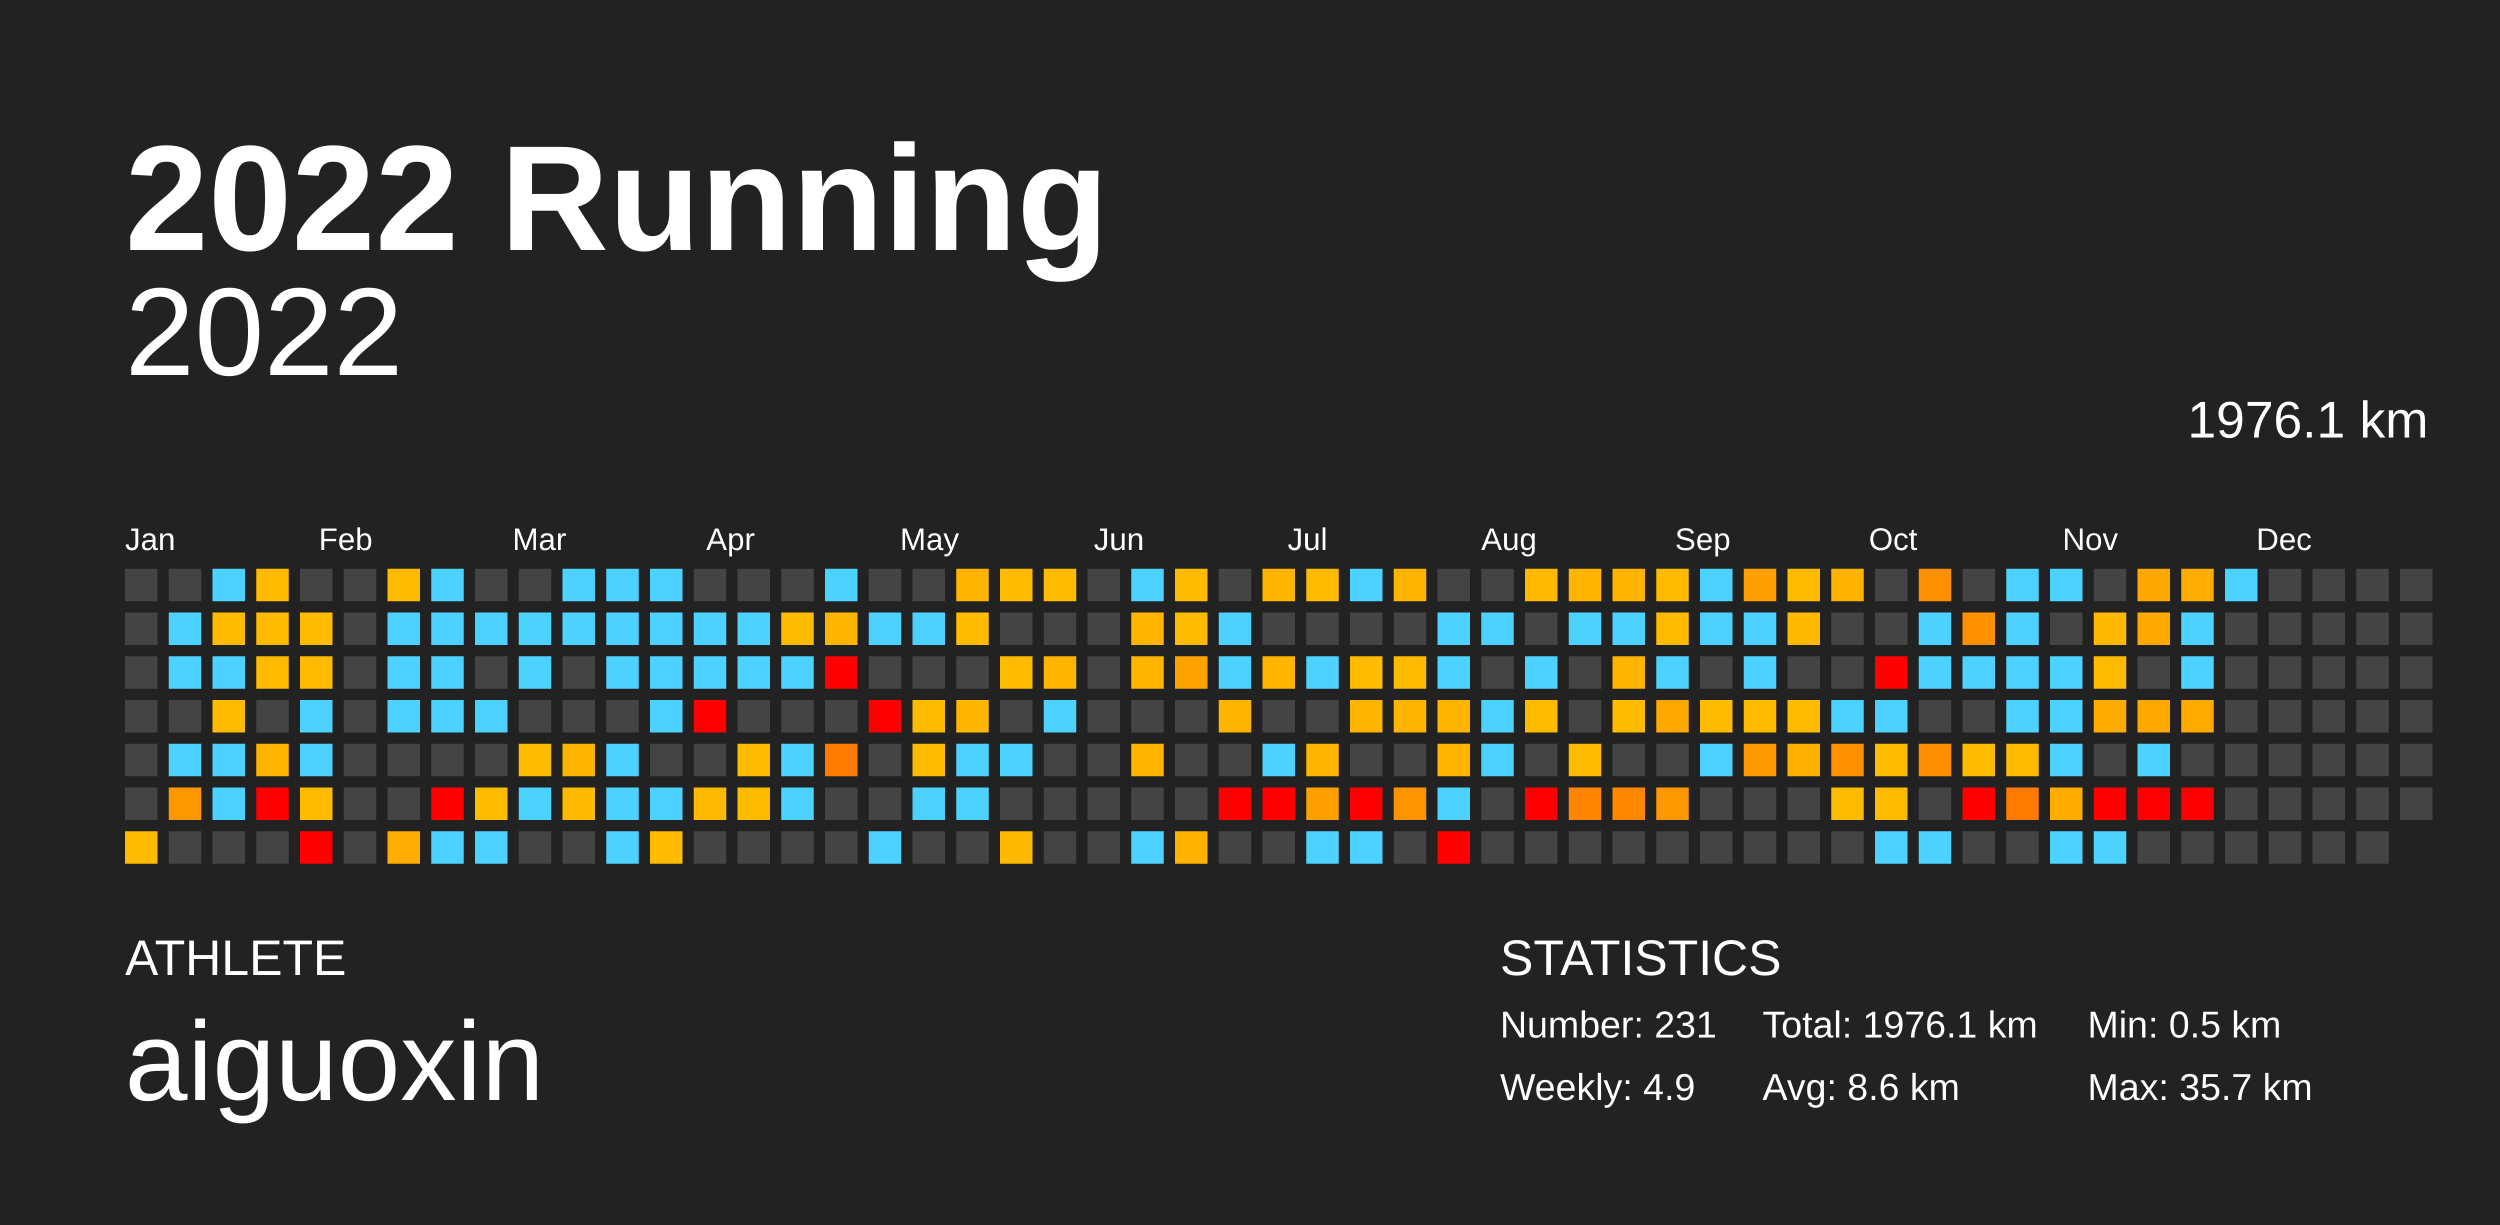
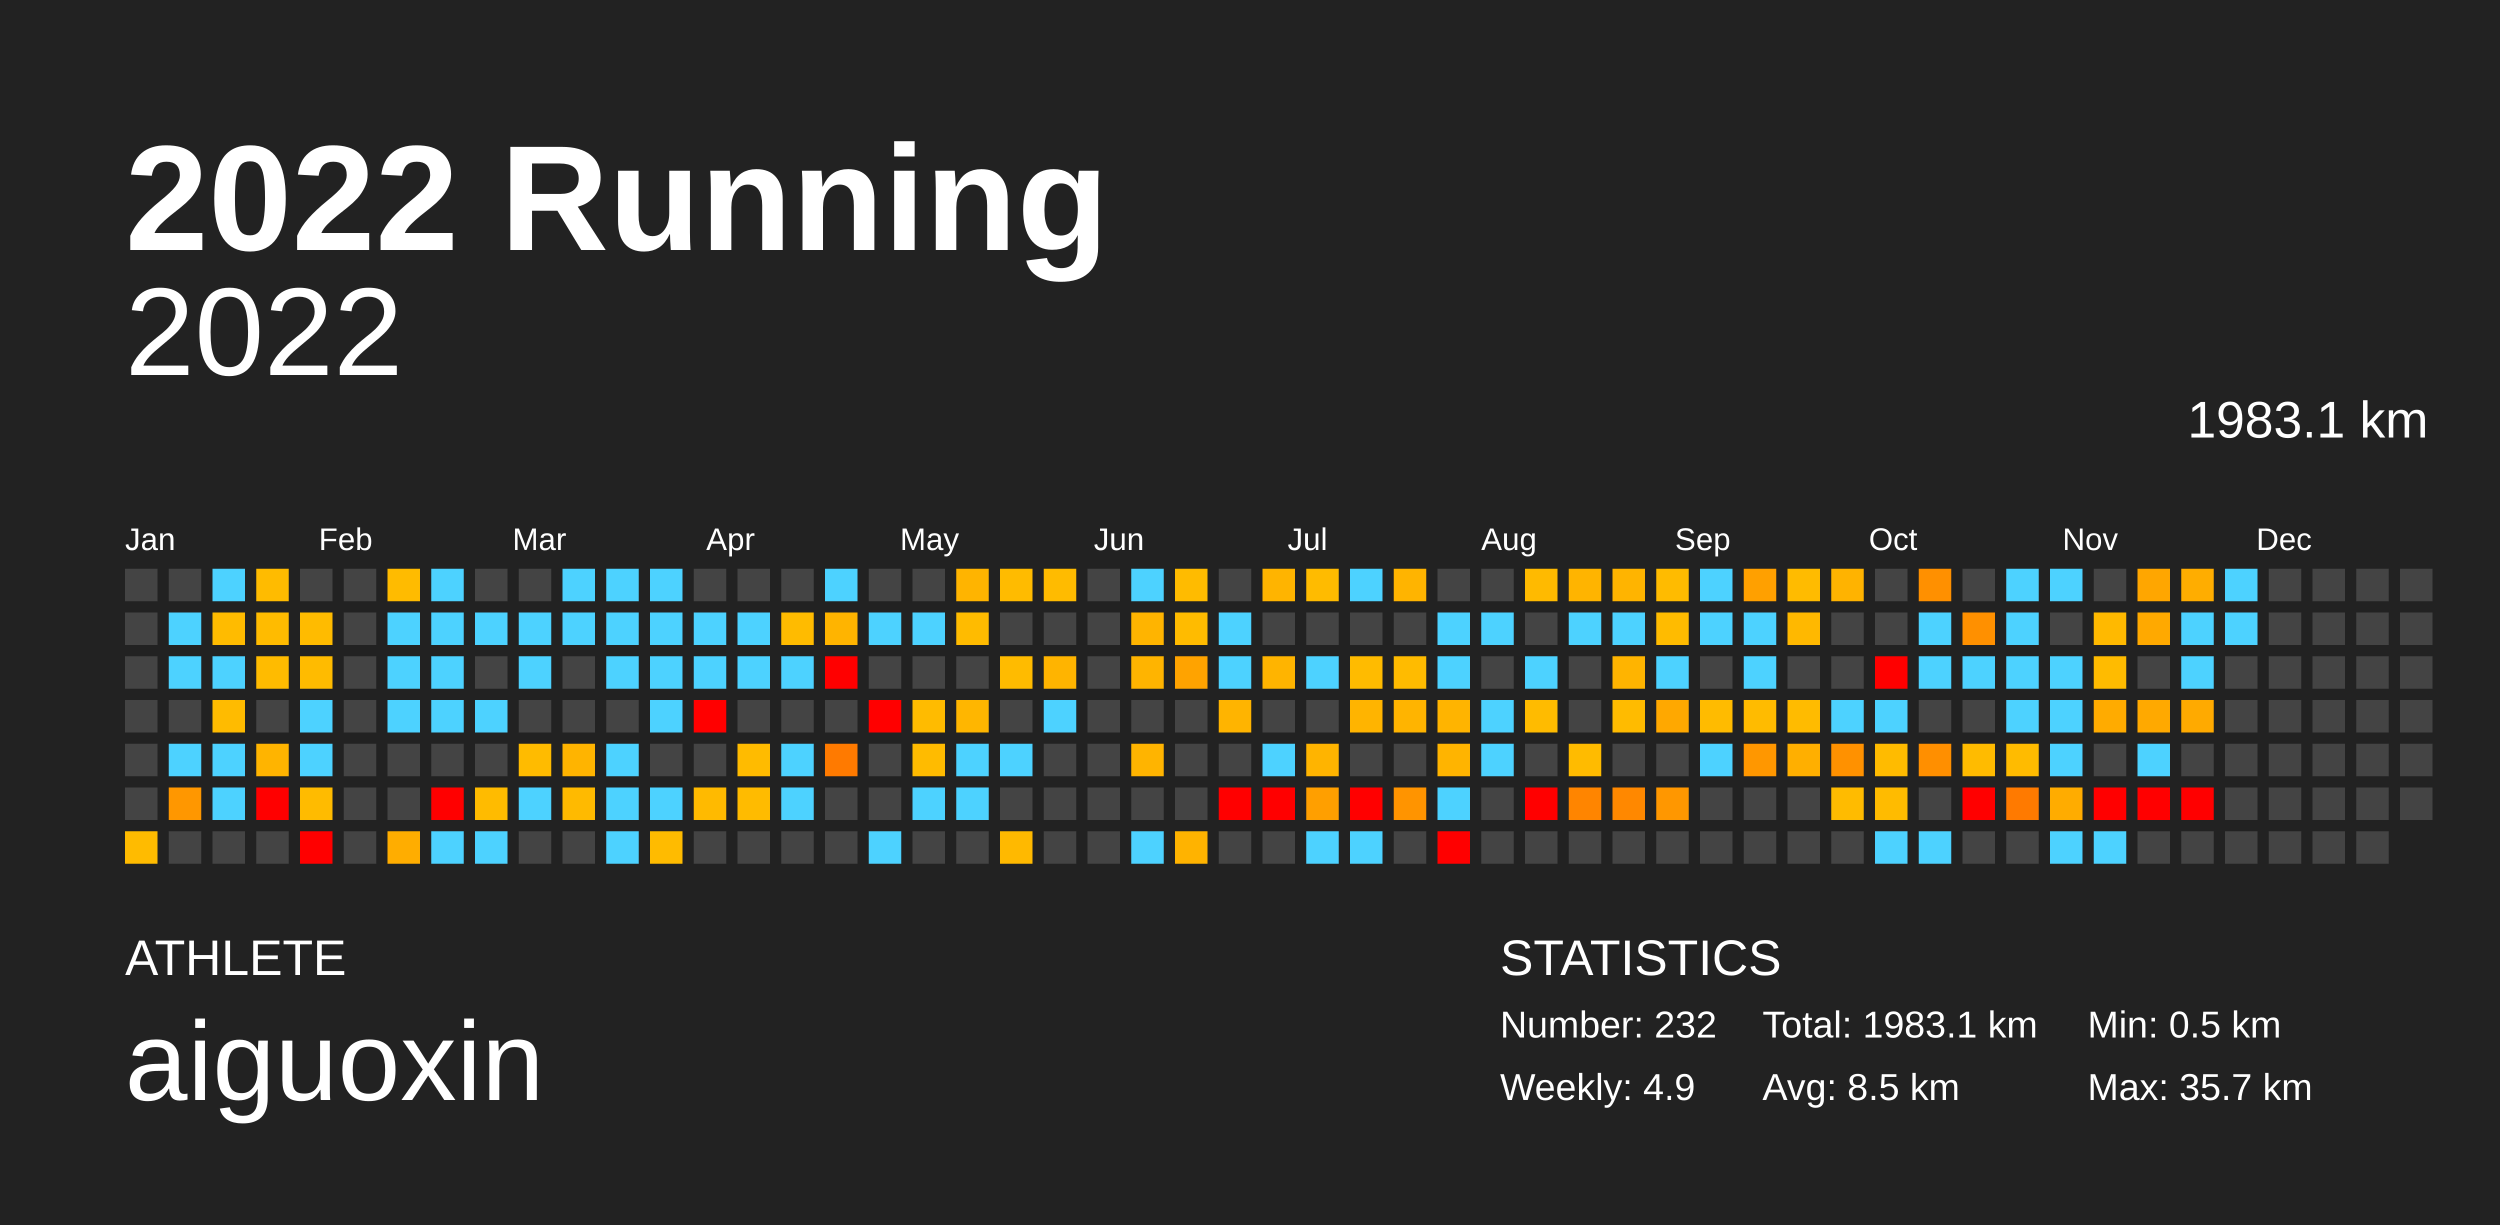
<svg xmlns="http://www.w3.org/2000/svg" baseProfile="full" height="98mm" version="1.1" viewBox="0,0,200,98" width="200mm">
  <defs />
  <rect fill="#222222" height="98" width="200" x="0" y="0" />
  <text fill="#FFFFFF" style="font-size:12px; font-family:Arial; font-weight:bold;" x="10" y="20">2022 Running</text>
  <text fill="#FFFFFF" style="font-size:4px; font-family:Arial" x="10" y="78">ATHLETE</text>
  <text fill="#FFFFFF" style="font-size:9px; font-family:Arial" x="10" y="88">aiguoxin</text>
  <text fill="#FFFFFF" style="font-size:4px; font-family:Arial" x="120" y="78">STATISTICS</text>
-   <text fill="#FFFFFF" style="font-size:3px; font-family:Arial" x="120" y="83">Number: 231</text>
+   <text fill="#FFFFFF" style="font-size:3px; font-family:Arial" x="120" y="83">Number: 232</text>
  <text fill="#FFFFFF" style="font-size:3px; font-family:Arial" x="120" y="88">Weekly: 4.9</text>
-   <text fill="#FFFFFF" style="font-size:3px; font-family:Arial" x="141" y="83">Total: 1976.1 km</text>
-   <text fill="#FFFFFF" style="font-size:3px; font-family:Arial" x="141" y="88">Avg: 8.6 km</text>
+   <text fill="#FFFFFF" style="font-size:3px; font-family:Arial" x="141" y="83">Total: 1983.1 km</text>
+   <text fill="#FFFFFF" style="font-size:3px; font-family:Arial" x="141" y="88">Avg: 8.5 km</text>
  <text fill="#FFFFFF" style="font-size:3px; font-family:Arial" x="167" y="83">Min: 0.5 km</text>
  <text fill="#FFFFFF" style="font-size:3px; font-family:Arial" x="167" y="88">Max: 35.7 km</text>
  <text alignment-baseline="hanging" fill="#FFFFFF" style="font-size:10.0px; font-family:Arial;" x="10" y="30">2022</text>
-   <text alignment-baseline="hanging" fill="#FFFFFF" style="font-size:4.125px; font-family:Arial;" x="175" y="35">1976.1 km</text>
+   <text alignment-baseline="hanging" fill="#FFFFFF" style="font-size:4.125px; font-family:Arial;" x="175" y="35">1983.1 km</text>
  <text fill="#FFFFFF" style="font-size:2.5px; font-family:Arial" x="10.0" y="44">Jan</text>
  <text fill="#FFFFFF" style="font-size:2.5px; font-family:Arial" x="25.5" y="44">Feb</text>
  <text fill="#FFFFFF" style="font-size:2.5px; font-family:Arial" x="41.0" y="44">Mar</text>
  <text fill="#FFFFFF" style="font-size:2.5px; font-family:Arial" x="56.5" y="44">Apr</text>
  <text fill="#FFFFFF" style="font-size:2.5px; font-family:Arial" x="72.0" y="44">May</text>
  <text fill="#FFFFFF" style="font-size:2.5px; font-family:Arial" x="87.5" y="44">Jun</text>
  <text fill="#FFFFFF" style="font-size:2.5px; font-family:Arial" x="103.0" y="44">Jul</text>
  <text fill="#FFFFFF" style="font-size:2.5px; font-family:Arial" x="118.5" y="44">Aug</text>
  <text fill="#FFFFFF" style="font-size:2.5px; font-family:Arial" x="134.0" y="44">Sep</text>
  <text fill="#FFFFFF" style="font-size:2.5px; font-family:Arial" x="149.5" y="44">Oct</text>
  <text fill="#FFFFFF" style="font-size:2.5px; font-family:Arial" x="165.0" y="44">Nov</text>
  <text fill="#FFFFFF" style="font-size:2.5px; font-family:Arial" x="180.5" y="44">Dec</text>
  <rect fill="#444444" height="2.6" width="2.6" x="10.0" y="45.5" />
  <rect fill="#444444" height="2.6" width="2.6" x="10.0" y="49.0" />
  <rect fill="#444444" height="2.6" width="2.6" x="10.0" y="52.5" />
  <rect fill="#444444" height="2.6" width="2.6" x="10.0" y="56.0" />
  <rect fill="#444444" height="2.6" width="2.6" x="10.0" y="59.5" />
  <rect fill="#444444" height="2.6" width="2.6" x="10.0" y="63.0" />
  <rect fill="#ffbb00" height="2.6" width="2.6" x="10.0" y="66.5" />
  <rect fill="#444444" height="2.6" width="2.6" x="13.5" y="45.5" />
  <rect fill="#4dd2ff" height="2.6" width="2.6" x="13.5" y="49.0" />
  <rect fill="#4dd2ff" height="2.6" width="2.6" x="13.5" y="52.5" />
  <rect fill="#444444" height="2.6" width="2.6" x="13.5" y="56.0" />
  <rect fill="#4dd2ff" height="2.6" width="2.6" x="13.5" y="59.5" />
  <rect fill="#ff9700" height="2.6" width="2.6" x="13.5" y="63.0" />
  <rect fill="#444444" height="2.6" width="2.6" x="13.5" y="66.5" />
  <rect fill="#4dd2ff" height="2.6" width="2.6" x="17.0" y="45.5" />
  <rect fill="#ffbb00" height="2.6" width="2.6" x="17.0" y="49.0" />
  <rect fill="#4dd2ff" height="2.6" width="2.6" x="17.0" y="52.5" />
  <rect fill="#ffbb00" height="2.6" width="2.6" x="17.0" y="56.0" />
  <rect fill="#4dd2ff" height="2.6" width="2.6" x="17.0" y="59.5" />
  <rect fill="#4dd2ff" height="2.6" width="2.6" x="17.0" y="63.0" />
  <rect fill="#444444" height="2.6" width="2.6" x="17.0" y="66.5" />
  <rect fill="#ffbb00" height="2.6" width="2.6" x="20.5" y="45.5" />
  <rect fill="#ffbb00" height="2.6" width="2.6" x="20.5" y="49.0" />
  <rect fill="#ffbb00" height="2.6" width="2.6" x="20.5" y="52.5" />
  <rect fill="#444444" height="2.6" width="2.6" x="20.5" y="56.0" />
  <rect fill="#ffb400" height="2.6" width="2.6" x="20.5" y="59.5" />
  <rect fill="red" height="2.6" width="2.6" x="20.5" y="63.0" />
  <rect fill="#444444" height="2.6" width="2.6" x="20.5" y="66.5" />
  <rect fill="#444444" height="2.6" width="2.6" x="24.0" y="45.5" />
  <rect fill="#ffbb00" height="2.6" width="2.6" x="24.0" y="49.0" />
  <rect fill="#ffbb00" height="2.6" width="2.6" x="24.0" y="52.5" />
  <rect fill="#4dd2ff" height="2.6" width="2.6" x="24.0" y="56.0" />
  <rect fill="#4dd2ff" height="2.6" width="2.6" x="24.0" y="59.5" />
  <rect fill="#ffbb00" height="2.6" width="2.6" x="24.0" y="63.0" />
  <rect fill="red" height="2.6" width="2.6" x="24.0" y="66.5" />
  <rect fill="#444444" height="2.6" width="2.6" x="27.5" y="45.5" />
  <rect fill="#444444" height="2.6" width="2.6" x="27.5" y="49.0" />
  <rect fill="#444444" height="2.6" width="2.6" x="27.5" y="52.5" />
  <rect fill="#444444" height="2.6" width="2.6" x="27.5" y="56.0" />
  <rect fill="#444444" height="2.6" width="2.6" x="27.5" y="59.5" />
  <rect fill="#444444" height="2.6" width="2.6" x="27.5" y="63.0" />
  <rect fill="#444444" height="2.6" width="2.6" x="27.5" y="66.5" />
  <rect fill="#ffbb00" height="2.6" width="2.6" x="31.0" y="45.5" />
  <rect fill="#4dd2ff" height="2.6" width="2.6" x="31.0" y="49.0" />
  <rect fill="#4dd2ff" height="2.6" width="2.6" x="31.0" y="52.5" />
  <rect fill="#4dd2ff" height="2.6" width="2.6" x="31.0" y="56.0" />
  <rect fill="#444444" height="2.6" width="2.6" x="31.0" y="59.5" />
  <rect fill="#444444" height="2.6" width="2.6" x="31.0" y="63.0" />
  <rect fill="#ffad00" height="2.6" width="2.6" x="31.0" y="66.5" />
  <rect fill="#4dd2ff" height="2.6" width="2.6" x="34.5" y="45.5" />
  <rect fill="#4dd2ff" height="2.6" width="2.6" x="34.5" y="49.0" />
  <rect fill="#4dd2ff" height="2.6" width="2.6" x="34.5" y="52.5" />
  <rect fill="#4dd2ff" height="2.6" width="2.6" x="34.5" y="56.0" />
  <rect fill="#444444" height="2.6" width="2.6" x="34.5" y="59.5" />
  <rect fill="red" height="2.6" width="2.6" x="34.5" y="63.0" />
  <rect fill="#4dd2ff" height="2.6" width="2.6" x="34.5" y="66.5" />
  <rect fill="#444444" height="2.6" width="2.6" x="38.0" y="45.5" />
  <rect fill="#4dd2ff" height="2.6" width="2.6" x="38.0" y="49.0" />
  <rect fill="#444444" height="2.6" width="2.6" x="38.0" y="52.5" />
  <rect fill="#4dd2ff" height="2.6" width="2.6" x="38.0" y="56.0" />
  <rect fill="#444444" height="2.6" width="2.6" x="38.0" y="59.5" />
  <rect fill="#ffbb00" height="2.6" width="2.6" x="38.0" y="63.0" />
  <rect fill="#4dd2ff" height="2.6" width="2.6" x="38.0" y="66.5" />
  <rect fill="#444444" height="2.6" width="2.6" x="41.5" y="45.5" />
  <rect fill="#4dd2ff" height="2.6" width="2.6" x="41.5" y="49.0" />
  <rect fill="#4dd2ff" height="2.6" width="2.6" x="41.5" y="52.5" />
  <rect fill="#444444" height="2.6" width="2.6" x="41.5" y="56.0" />
  <rect fill="#ffbb00" height="2.6" width="2.6" x="41.5" y="59.5" />
  <rect fill="#4dd2ff" height="2.6" width="2.6" x="41.5" y="63.0" />
  <rect fill="#444444" height="2.6" width="2.6" x="41.5" y="66.5" />
  <rect fill="#4dd2ff" height="2.6" width="2.6" x="45.0" y="45.5" />
  <rect fill="#4dd2ff" height="2.6" width="2.6" x="45.0" y="49.0" />
  <rect fill="#444444" height="2.6" width="2.6" x="45.0" y="52.5" />
  <rect fill="#444444" height="2.6" width="2.6" x="45.0" y="56.0" />
  <rect fill="#ffb400" height="2.6" width="2.6" x="45.0" y="59.5" />
  <rect fill="#ffba00" height="2.6" width="2.6" x="45.0" y="63.0" />
  <rect fill="#444444" height="2.6" width="2.6" x="45.0" y="66.5" />
  <rect fill="#4dd2ff" height="2.6" width="2.6" x="48.5" y="45.5" />
  <rect fill="#4dd2ff" height="2.6" width="2.6" x="48.5" y="49.0" />
  <rect fill="#4dd2ff" height="2.6" width="2.6" x="48.5" y="52.5" />
  <rect fill="#444444" height="2.6" width="2.6" x="48.5" y="56.0" />
  <rect fill="#4dd2ff" height="2.6" width="2.6" x="48.5" y="59.5" />
  <rect fill="#4dd2ff" height="2.6" width="2.6" x="48.5" y="63.0" />
  <rect fill="#4dd2ff" height="2.6" width="2.6" x="48.5" y="66.5" />
  <rect fill="#4dd2ff" height="2.6" width="2.6" x="52.0" y="45.5" />
  <rect fill="#4dd2ff" height="2.6" width="2.6" x="52.0" y="49.0" />
  <rect fill="#4dd2ff" height="2.6" width="2.6" x="52.0" y="52.5" />
  <rect fill="#4dd2ff" height="2.6" width="2.6" x="52.0" y="56.0" />
  <rect fill="#444444" height="2.6" width="2.6" x="52.0" y="59.5" />
  <rect fill="#4dd2ff" height="2.6" width="2.6" x="52.0" y="63.0" />
  <rect fill="#ffbb00" height="2.6" width="2.6" x="52.0" y="66.5" />
  <rect fill="#444444" height="2.6" width="2.6" x="55.5" y="45.5" />
  <rect fill="#4dd2ff" height="2.6" width="2.6" x="55.5" y="49.0" />
  <rect fill="#4dd2ff" height="2.6" width="2.6" x="55.5" y="52.5" />
  <rect fill="red" height="2.6" width="2.6" x="55.5" y="56.0" />
  <rect fill="#444444" height="2.6" width="2.6" x="55.5" y="59.5" />
  <rect fill="#ffba00" height="2.6" width="2.6" x="55.5" y="63.0" />
  <rect fill="#444444" height="2.6" width="2.6" x="55.5" y="66.5" />
  <rect fill="#444444" height="2.6" width="2.6" x="59.0" y="45.5" />
  <rect fill="#4dd2ff" height="2.6" width="2.6" x="59.0" y="49.0" />
  <rect fill="#4dd2ff" height="2.6" width="2.6" x="59.0" y="52.5" />
  <rect fill="#444444" height="2.6" width="2.6" x="59.0" y="56.0" />
  <rect fill="#ffbb00" height="2.6" width="2.6" x="59.0" y="59.5" />
  <rect fill="#ffbb00" height="2.6" width="2.6" x="59.0" y="63.0" />
  <rect fill="#444444" height="2.6" width="2.6" x="59.0" y="66.5" />
  <rect fill="#444444" height="2.6" width="2.6" x="62.5" y="45.5" />
  <rect fill="#ffbb00" height="2.6" width="2.6" x="62.5" y="49.0" />
  <rect fill="#4dd2ff" height="2.6" width="2.6" x="62.5" y="52.5" />
  <rect fill="#444444" height="2.6" width="2.6" x="62.5" y="56.0" />
  <rect fill="#4dd2ff" height="2.6" width="2.6" x="62.5" y="59.5" />
  <rect fill="#4dd2ff" height="2.6" width="2.6" x="62.5" y="63.0" />
  <rect fill="#444444" height="2.6" width="2.6" x="62.5" y="66.5" />
  <rect fill="#4dd2ff" height="2.6" width="2.6" x="66.0" y="45.5" />
  <rect fill="#ffb400" height="2.6" width="2.6" x="66.0" y="49.0" />
  <rect fill="red" height="2.6" width="2.6" x="66.0" y="52.5" />
  <rect fill="#444444" height="2.6" width="2.6" x="66.0" y="56.0" />
  <rect fill="#ff7a00" height="2.6" width="2.6" x="66.0" y="59.5" />
  <rect fill="#444444" height="2.6" width="2.6" x="66.0" y="63.0" />
  <rect fill="#444444" height="2.6" width="2.6" x="66.0" y="66.5" />
  <rect fill="#444444" height="2.6" width="2.6" x="69.5" y="45.5" />
  <rect fill="#4dd2ff" height="2.6" width="2.6" x="69.5" y="49.0" />
  <rect fill="#444444" height="2.6" width="2.6" x="69.5" y="52.5" />
  <rect fill="red" height="2.6" width="2.6" x="69.5" y="56.0" />
  <rect fill="#444444" height="2.6" width="2.6" x="69.5" y="59.5" />
  <rect fill="#444444" height="2.6" width="2.6" x="69.5" y="63.0" />
  <rect fill="#4dd2ff" height="2.6" width="2.6" x="69.5" y="66.5" />
  <rect fill="#444444" height="2.6" width="2.6" x="73.0" y="45.5" />
  <rect fill="#4dd2ff" height="2.6" width="2.6" x="73.0" y="49.0" />
  <rect fill="#444444" height="2.6" width="2.6" x="73.0" y="52.5" />
  <rect fill="#ffbb00" height="2.6" width="2.6" x="73.0" y="56.0" />
  <rect fill="#ffbb00" height="2.6" width="2.6" x="73.0" y="59.5" />
  <rect fill="#4dd2ff" height="2.6" width="2.6" x="73.0" y="63.0" />
  <rect fill="#444444" height="2.6" width="2.6" x="73.0" y="66.5" />
  <rect fill="#ffb400" height="2.6" width="2.6" x="76.5" y="45.5" />
  <rect fill="#ffbb00" height="2.6" width="2.6" x="76.5" y="49.0" />
  <rect fill="#444444" height="2.6" width="2.6" x="76.5" y="52.5" />
  <rect fill="#ffb600" height="2.6" width="2.6" x="76.5" y="56.0" />
  <rect fill="#4dd2ff" height="2.6" width="2.6" x="76.5" y="59.5" />
  <rect fill="#4dd2ff" height="2.6" width="2.6" x="76.5" y="63.0" />
  <rect fill="#444444" height="2.6" width="2.6" x="76.5" y="66.5" />
  <rect fill="#ffbb00" height="2.6" width="2.6" x="80.0" y="45.5" />
  <rect fill="#444444" height="2.6" width="2.6" x="80.0" y="49.0" />
  <rect fill="#ffbb00" height="2.6" width="2.6" x="80.0" y="52.5" />
  <rect fill="#444444" height="2.6" width="2.6" x="80.0" y="56.0" />
  <rect fill="#4dd2ff" height="2.6" width="2.6" x="80.0" y="59.5" />
  <rect fill="#444444" height="2.6" width="2.6" x="80.0" y="63.0" />
  <rect fill="#ffb900" height="2.6" width="2.6" x="80.0" y="66.5" />
  <rect fill="#ffbb00" height="2.6" width="2.6" x="83.5" y="45.5" />
  <rect fill="#444444" height="2.6" width="2.6" x="83.5" y="49.0" />
  <rect fill="#ffb400" height="2.6" width="2.6" x="83.5" y="52.5" />
  <rect fill="#4dd2ff" height="2.6" width="2.6" x="83.5" y="56.0" />
  <rect fill="#444444" height="2.6" width="2.6" x="83.5" y="59.5" />
  <rect fill="#444444" height="2.6" width="2.6" x="83.5" y="63.0" />
  <rect fill="#444444" height="2.6" width="2.6" x="83.5" y="66.5" />
  <rect fill="#444444" height="2.6" width="2.6" x="87.0" y="45.5" />
  <rect fill="#444444" height="2.6" width="2.6" x="87.0" y="49.0" />
  <rect fill="#444444" height="2.6" width="2.6" x="87.0" y="52.5" />
  <rect fill="#444444" height="2.6" width="2.6" x="87.0" y="56.0" />
  <rect fill="#444444" height="2.6" width="2.6" x="87.0" y="59.5" />
  <rect fill="#444444" height="2.6" width="2.6" x="87.0" y="63.0" />
  <rect fill="#444444" height="2.6" width="2.6" x="87.0" y="66.5" />
  <rect fill="#4dd2ff" height="2.6" width="2.6" x="90.5" y="45.5" />
  <rect fill="#ffb400" height="2.6" width="2.6" x="90.5" y="49.0" />
  <rect fill="#ffb400" height="2.6" width="2.6" x="90.5" y="52.5" />
  <rect fill="#444444" height="2.6" width="2.6" x="90.5" y="56.0" />
  <rect fill="#ffb400" height="2.6" width="2.6" x="90.5" y="59.5" />
  <rect fill="#444444" height="2.6" width="2.6" x="90.5" y="63.0" />
  <rect fill="#4dd2ff" height="2.6" width="2.6" x="90.5" y="66.5" />
  <rect fill="#ffbb00" height="2.6" width="2.6" x="94.0" y="45.5" />
  <rect fill="#ffbb00" height="2.6" width="2.6" x="94.0" y="49.0" />
  <rect fill="#ffa300" height="2.6" width="2.6" x="94.0" y="52.5" />
  <rect fill="#444444" height="2.6" width="2.6" x="94.0" y="56.0" />
  <rect fill="#444444" height="2.6" width="2.6" x="94.0" y="59.5" />
  <rect fill="#444444" height="2.6" width="2.6" x="94.0" y="63.0" />
  <rect fill="#ffb300" height="2.6" width="2.6" x="94.0" y="66.5" />
  <rect fill="#444444" height="2.6" width="2.6" x="97.5" y="45.5" />
  <rect fill="#4dd2ff" height="2.6" width="2.6" x="97.5" y="49.0" />
  <rect fill="#4dd2ff" height="2.6" width="2.6" x="97.5" y="52.5" />
  <rect fill="#ffb400" height="2.6" width="2.6" x="97.5" y="56.0" />
  <rect fill="#444444" height="2.6" width="2.6" x="97.5" y="59.5" />
  <rect fill="red" height="2.6" width="2.6" x="97.5" y="63.0" />
  <rect fill="#444444" height="2.6" width="2.6" x="97.5" y="66.5" />
  <rect fill="#ffb400" height="2.6" width="2.6" x="101.0" y="45.5" />
  <rect fill="#444444" height="2.6" width="2.6" x="101.0" y="49.0" />
  <rect fill="#ffb400" height="2.6" width="2.6" x="101.0" y="52.5" />
  <rect fill="#444444" height="2.6" width="2.6" x="101.0" y="56.0" />
  <rect fill="#4dd2ff" height="2.6" width="2.6" x="101.0" y="59.5" />
  <rect fill="red" height="2.6" width="2.6" x="101.0" y="63.0" />
  <rect fill="#444444" height="2.6" width="2.6" x="101.0" y="66.5" />
  <rect fill="#ffbb00" height="2.6" width="2.6" x="104.5" y="45.5" />
  <rect fill="#444444" height="2.6" width="2.6" x="104.5" y="49.0" />
  <rect fill="#4dd2ff" height="2.6" width="2.6" x="104.5" y="52.5" />
  <rect fill="#444444" height="2.6" width="2.6" x="104.5" y="56.0" />
  <rect fill="#ffb400" height="2.6" width="2.6" x="104.5" y="59.5" />
  <rect fill="#ff9f00" height="2.6" width="2.6" x="104.5" y="63.0" />
  <rect fill="#4dd2ff" height="2.6" width="2.6" x="104.5" y="66.5" />
  <rect fill="#4dd2ff" height="2.6" width="2.6" x="108.0" y="45.5" />
  <rect fill="#444444" height="2.6" width="2.6" x="108.0" y="49.0" />
  <rect fill="#ffbb00" height="2.6" width="2.6" x="108.0" y="52.5" />
  <rect fill="#ffb400" height="2.6" width="2.6" x="108.0" y="56.0" />
  <rect fill="#444444" height="2.6" width="2.6" x="108.0" y="59.5" />
  <rect fill="red" height="2.6" width="2.6" x="108.0" y="63.0" />
  <rect fill="#4dd2ff" height="2.6" width="2.6" x="108.0" y="66.5" />
  <rect fill="#ffb400" height="2.6" width="2.6" x="111.5" y="45.5" />
  <rect fill="#444444" height="2.6" width="2.6" x="111.5" y="49.0" />
  <rect fill="#ffbb00" height="2.6" width="2.6" x="111.5" y="52.5" />
  <rect fill="#ffb400" height="2.6" width="2.6" x="111.5" y="56.0" />
  <rect fill="#444444" height="2.6" width="2.6" x="111.5" y="59.5" />
  <rect fill="#ff9400" height="2.6" width="2.6" x="111.5" y="63.0" />
  <rect fill="#444444" height="2.6" width="2.6" x="111.5" y="66.5" />
  <rect fill="#444444" height="2.6" width="2.6" x="115.0" y="45.5" />
  <rect fill="#4dd2ff" height="2.6" width="2.6" x="115.0" y="49.0" />
  <rect fill="#4dd2ff" height="2.6" width="2.6" x="115.0" y="52.5" />
  <rect fill="#ffb400" height="2.6" width="2.6" x="115.0" y="56.0" />
  <rect fill="#ffb400" height="2.6" width="2.6" x="115.0" y="59.5" />
  <rect fill="#4dd2ff" height="2.6" width="2.6" x="115.0" y="63.0" />
  <rect fill="red" height="2.6" width="2.6" x="115.0" y="66.5" />
  <rect fill="#444444" height="2.6" width="2.6" x="118.5" y="45.5" />
  <rect fill="#4dd2ff" height="2.6" width="2.6" x="118.5" y="49.0" />
  <rect fill="#444444" height="2.6" width="2.6" x="118.5" y="52.5" />
  <rect fill="#4dd2ff" height="2.6" width="2.6" x="118.5" y="56.0" />
  <rect fill="#4dd2ff" height="2.6" width="2.6" x="118.5" y="59.5" />
  <rect fill="#444444" height="2.6" width="2.6" x="118.5" y="63.0" />
  <rect fill="#444444" height="2.6" width="2.6" x="118.5" y="66.5" />
  <rect fill="#ffba00" height="2.6" width="2.6" x="122.0" y="45.5" />
  <rect fill="#444444" height="2.6" width="2.6" x="122.0" y="49.0" />
  <rect fill="#4dd2ff" height="2.6" width="2.6" x="122.0" y="52.5" />
  <rect fill="#ffbb00" height="2.6" width="2.6" x="122.0" y="56.0" />
  <rect fill="#444444" height="2.6" width="2.6" x="122.0" y="59.5" />
  <rect fill="red" height="2.6" width="2.6" x="122.0" y="63.0" />
  <rect fill="#444444" height="2.6" width="2.6" x="122.0" y="66.5" />
  <rect fill="#ffb400" height="2.6" width="2.6" x="125.5" y="45.5" />
  <rect fill="#4dd2ff" height="2.6" width="2.6" x="125.5" y="49.0" />
  <rect fill="#444444" height="2.6" width="2.6" x="125.5" y="52.5" />
  <rect fill="#444444" height="2.6" width="2.6" x="125.5" y="56.0" />
  <rect fill="#ffbb00" height="2.6" width="2.6" x="125.5" y="59.5" />
  <rect fill="#ff8500" height="2.6" width="2.6" x="125.5" y="63.0" />
  <rect fill="#444444" height="2.6" width="2.6" x="125.5" y="66.5" />
  <rect fill="#ffb400" height="2.6" width="2.6" x="129.0" y="45.5" />
  <rect fill="#4dd2ff" height="2.6" width="2.6" x="129.0" y="49.0" />
  <rect fill="#ffb400" height="2.6" width="2.6" x="129.0" y="52.5" />
  <rect fill="#ffbb00" height="2.6" width="2.6" x="129.0" y="56.0" />
  <rect fill="#444444" height="2.6" width="2.6" x="129.0" y="59.5" />
  <rect fill="#ff8800" height="2.6" width="2.6" x="129.0" y="63.0" />
  <rect fill="#444444" height="2.6" width="2.6" x="129.0" y="66.5" />
  <rect fill="#ffbb00" height="2.6" width="2.6" x="132.5" y="45.5" />
  <rect fill="#ffbb00" height="2.6" width="2.6" x="132.5" y="49.0" />
  <rect fill="#4dd2ff" height="2.6" width="2.6" x="132.5" y="52.5" />
  <rect fill="#ffa800" height="2.6" width="2.6" x="132.5" y="56.0" />
  <rect fill="#444444" height="2.6" width="2.6" x="132.5" y="59.5" />
  <rect fill="#ff9700" height="2.6" width="2.6" x="132.5" y="63.0" />
  <rect fill="#444444" height="2.6" width="2.6" x="132.5" y="66.5" />
  <rect fill="#4dd2ff" height="2.6" width="2.6" x="136.0" y="45.5" />
  <rect fill="#4dd2ff" height="2.6" width="2.6" x="136.0" y="49.0" />
  <rect fill="#444444" height="2.6" width="2.6" x="136.0" y="52.5" />
  <rect fill="#ffbb00" height="2.6" width="2.6" x="136.0" y="56.0" />
  <rect fill="#4dd2ff" height="2.6" width="2.6" x="136.0" y="59.5" />
  <rect fill="#444444" height="2.6" width="2.6" x="136.0" y="63.0" />
  <rect fill="#444444" height="2.6" width="2.6" x="136.0" y="66.5" />
  <rect fill="#ffa000" height="2.6" width="2.6" x="139.5" y="45.5" />
  <rect fill="#4dd2ff" height="2.6" width="2.6" x="139.5" y="49.0" />
  <rect fill="#4dd2ff" height="2.6" width="2.6" x="139.5" y="52.5" />
  <rect fill="#ffbb00" height="2.6" width="2.6" x="139.5" y="56.0" />
  <rect fill="#ff9700" height="2.6" width="2.6" x="139.5" y="59.5" />
  <rect fill="#444444" height="2.6" width="2.6" x="139.5" y="63.0" />
  <rect fill="#444444" height="2.6" width="2.6" x="139.5" y="66.5" />
  <rect fill="#ffbb00" height="2.6" width="2.6" x="143.0" y="45.5" />
  <rect fill="#ffb800" height="2.6" width="2.6" x="143.0" y="49.0" />
  <rect fill="#444444" height="2.6" width="2.6" x="143.0" y="52.5" />
  <rect fill="#ffbb00" height="2.6" width="2.6" x="143.0" y="56.0" />
  <rect fill="#ffaf00" height="2.6" width="2.6" x="143.0" y="59.5" />
  <rect fill="#444444" height="2.6" width="2.6" x="143.0" y="63.0" />
  <rect fill="#444444" height="2.6" width="2.6" x="143.0" y="66.5" />
  <rect fill="#ffb300" height="2.6" width="2.6" x="146.5" y="45.5" />
  <rect fill="#444444" height="2.6" width="2.6" x="146.5" y="49.0" />
  <rect fill="#444444" height="2.6" width="2.6" x="146.5" y="52.5" />
  <rect fill="#4dd2ff" height="2.6" width="2.6" x="146.5" y="56.0" />
  <rect fill="#ff9100" height="2.6" width="2.6" x="146.5" y="59.5" />
  <rect fill="#ffbb00" height="2.6" width="2.6" x="146.5" y="63.0" />
  <rect fill="#444444" height="2.6" width="2.6" x="146.5" y="66.5" />
  <rect fill="#444444" height="2.6" width="2.6" x="150.0" y="45.5" />
  <rect fill="#444444" height="2.6" width="2.6" x="150.0" y="49.0" />
  <rect fill="red" height="2.6" width="2.6" x="150.0" y="52.5" />
  <rect fill="#4dd2ff" height="2.6" width="2.6" x="150.0" y="56.0" />
  <rect fill="#ffbb00" height="2.6" width="2.6" x="150.0" y="59.5" />
  <rect fill="#ffbb00" height="2.6" width="2.6" x="150.0" y="63.0" />
  <rect fill="#4dd2ff" height="2.6" width="2.6" x="150.0" y="66.5" />
  <rect fill="#ff9000" height="2.6" width="2.6" x="153.5" y="45.5" />
  <rect fill="#4dd2ff" height="2.6" width="2.6" x="153.5" y="49.0" />
  <rect fill="#4dd2ff" height="2.6" width="2.6" x="153.5" y="52.5" />
  <rect fill="#444444" height="2.6" width="2.6" x="153.5" y="56.0" />
  <rect fill="#ff8f00" height="2.6" width="2.6" x="153.5" y="59.5" />
  <rect fill="#444444" height="2.6" width="2.6" x="153.5" y="63.0" />
  <rect fill="#4dd2ff" height="2.6" width="2.6" x="153.5" y="66.5" />
  <rect fill="#444444" height="2.6" width="2.6" x="157.0" y="45.5" />
  <rect fill="#ff9000" height="2.6" width="2.6" x="157.0" y="49.0" />
  <rect fill="#4dd2ff" height="2.6" width="2.6" x="157.0" y="52.5" />
  <rect fill="#444444" height="2.6" width="2.6" x="157.0" y="56.0" />
  <rect fill="#ffbb00" height="2.6" width="2.6" x="157.0" y="59.5" />
  <rect fill="red" height="2.6" width="2.6" x="157.0" y="63.0" />
  <rect fill="#444444" height="2.6" width="2.6" x="157.0" y="66.5" />
  <rect fill="#4dd2ff" height="2.6" width="2.6" x="160.5" y="45.5" />
  <rect fill="#4dd2ff" height="2.6" width="2.6" x="160.5" y="49.0" />
  <rect fill="#4dd2ff" height="2.6" width="2.6" x="160.5" y="52.5" />
  <rect fill="#4dd2ff" height="2.6" width="2.6" x="160.5" y="56.0" />
  <rect fill="#ffbb00" height="2.6" width="2.6" x="160.5" y="59.5" />
  <rect fill="#ff7a00" height="2.6" width="2.6" x="160.5" y="63.0" />
  <rect fill="#444444" height="2.6" width="2.6" x="160.5" y="66.5" />
  <rect fill="#4dd2ff" height="2.6" width="2.6" x="164.0" y="45.5" />
  <rect fill="#444444" height="2.6" width="2.6" x="164.0" y="49.0" />
  <rect fill="#4dd2ff" height="2.6" width="2.6" x="164.0" y="52.5" />
  <rect fill="#4dd2ff" height="2.6" width="2.6" x="164.0" y="56.0" />
  <rect fill="#4dd2ff" height="2.6" width="2.6" x="164.0" y="59.5" />
  <rect fill="#ffac00" height="2.6" width="2.6" x="164.0" y="63.0" />
  <rect fill="#4dd2ff" height="2.6" width="2.6" x="164.0" y="66.5" />
  <rect fill="#444444" height="2.6" width="2.6" x="167.5" y="45.5" />
  <rect fill="#ffb900" height="2.6" width="2.6" x="167.5" y="49.0" />
  <rect fill="#ffbb00" height="2.6" width="2.6" x="167.5" y="52.5" />
  <rect fill="#ffab00" height="2.6" width="2.6" x="167.5" y="56.0" />
  <rect fill="#444444" height="2.6" width="2.6" x="167.5" y="59.5" />
  <rect fill="red" height="2.6" width="2.6" x="167.5" y="63.0" />
  <rect fill="#4dd2ff" height="2.6" width="2.6" x="167.5" y="66.5" />
  <rect fill="#ffa600" height="2.6" width="2.6" x="171.0" y="45.5" />
  <rect fill="#ffa900" height="2.6" width="2.6" x="171.0" y="49.0" />
  <rect fill="#444444" height="2.6" width="2.6" x="171.0" y="52.5" />
  <rect fill="#ffa900" height="2.6" width="2.6" x="171.0" y="56.0" />
  <rect fill="#4dd2ff" height="2.6" width="2.6" x="171.0" y="59.5" />
  <rect fill="red" height="2.6" width="2.6" x="171.0" y="63.0" />
  <rect fill="#444444" height="2.6" width="2.6" x="171.0" y="66.5" />
  <rect fill="#ffad00" height="2.6" width="2.6" x="174.5" y="45.5" />
  <rect fill="#4dd2ff" height="2.6" width="2.6" x="174.5" y="49.0" />
  <rect fill="#4dd2ff" height="2.6" width="2.6" x="174.5" y="52.5" />
  <rect fill="#ffaa00" height="2.6" width="2.6" x="174.5" y="56.0" />
  <rect fill="#444444" height="2.6" width="2.6" x="174.5" y="59.5" />
  <rect fill="red" height="2.6" width="2.6" x="174.5" y="63.0" />
  <rect fill="#444444" height="2.6" width="2.6" x="174.5" y="66.5" />
  <rect fill="#4dd2ff" height="2.6" width="2.6" x="178.0" y="45.5" />
-   <rect fill="#444444" height="2.6" width="2.6" x="178.0" y="49.0" />
+   <rect fill="#4dd2ff" height="2.6" width="2.6" x="178.0" y="49.0" />
  <rect fill="#444444" height="2.6" width="2.6" x="178.0" y="52.5" />
  <rect fill="#444444" height="2.6" width="2.6" x="178.0" y="56.0" />
  <rect fill="#444444" height="2.6" width="2.6" x="178.0" y="59.5" />
  <rect fill="#444444" height="2.6" width="2.6" x="178.0" y="63.0" />
  <rect fill="#444444" height="2.6" width="2.6" x="178.0" y="66.5" />
  <rect fill="#444444" height="2.6" width="2.6" x="181.5" y="45.5" />
  <rect fill="#444444" height="2.6" width="2.6" x="181.5" y="49.0" />
  <rect fill="#444444" height="2.6" width="2.6" x="181.5" y="52.5" />
  <rect fill="#444444" height="2.6" width="2.6" x="181.5" y="56.0" />
  <rect fill="#444444" height="2.6" width="2.6" x="181.5" y="59.5" />
  <rect fill="#444444" height="2.6" width="2.6" x="181.5" y="63.0" />
  <rect fill="#444444" height="2.6" width="2.6" x="181.5" y="66.5" />
  <rect fill="#444444" height="2.6" width="2.6" x="185.0" y="45.5" />
  <rect fill="#444444" height="2.6" width="2.6" x="185.0" y="49.0" />
  <rect fill="#444444" height="2.6" width="2.6" x="185.0" y="52.5" />
  <rect fill="#444444" height="2.6" width="2.6" x="185.0" y="56.0" />
  <rect fill="#444444" height="2.6" width="2.6" x="185.0" y="59.5" />
  <rect fill="#444444" height="2.6" width="2.6" x="185.0" y="63.0" />
  <rect fill="#444444" height="2.6" width="2.6" x="185.0" y="66.5" />
  <rect fill="#444444" height="2.6" width="2.6" x="188.5" y="45.5" />
  <rect fill="#444444" height="2.6" width="2.6" x="188.5" y="49.0" />
  <rect fill="#444444" height="2.6" width="2.6" x="188.5" y="52.5" />
  <rect fill="#444444" height="2.6" width="2.6" x="188.5" y="56.0" />
  <rect fill="#444444" height="2.6" width="2.6" x="188.5" y="59.5" />
  <rect fill="#444444" height="2.6" width="2.6" x="188.5" y="63.0" />
  <rect fill="#444444" height="2.6" width="2.6" x="188.5" y="66.5" />
  <rect fill="#444444" height="2.6" width="2.6" x="192.0" y="45.5" />
  <rect fill="#444444" height="2.6" width="2.6" x="192.0" y="49.0" />
  <rect fill="#444444" height="2.6" width="2.6" x="192.0" y="52.5" />
  <rect fill="#444444" height="2.6" width="2.6" x="192.0" y="56.0" />
  <rect fill="#444444" height="2.6" width="2.6" x="192.0" y="59.5" />
  <rect fill="#444444" height="2.6" width="2.6" x="192.0" y="63.0" />
</svg>
